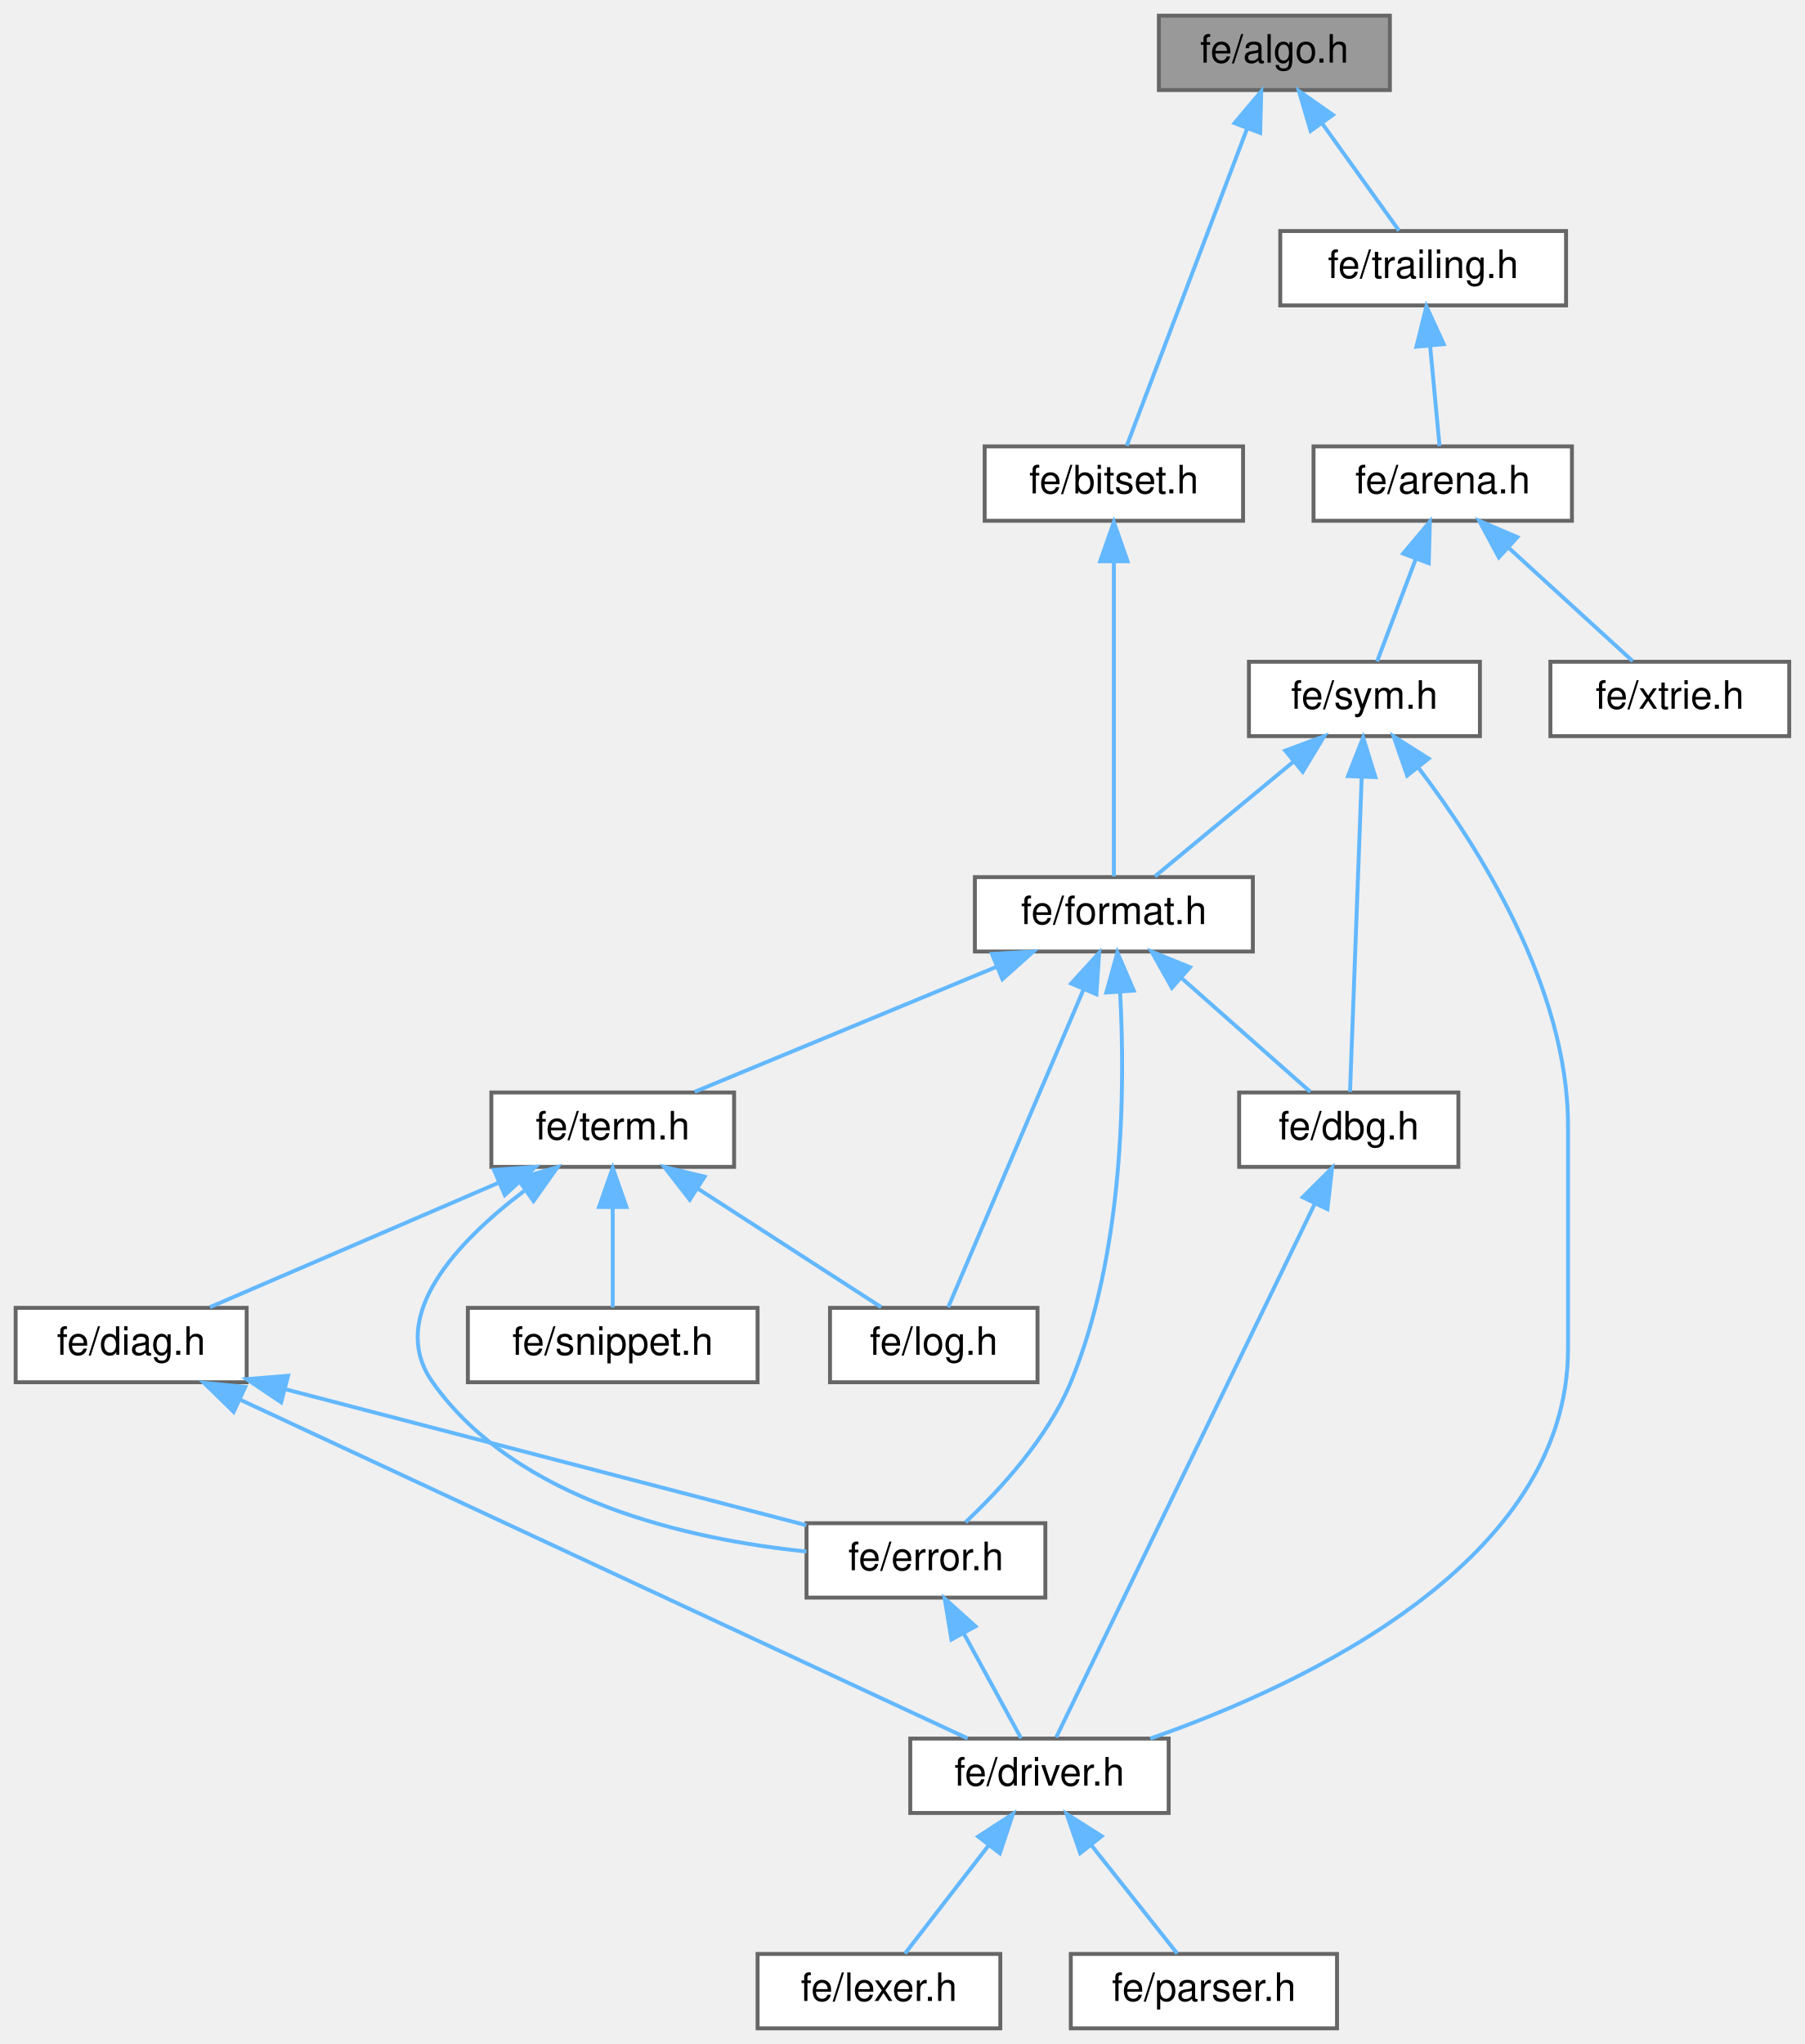
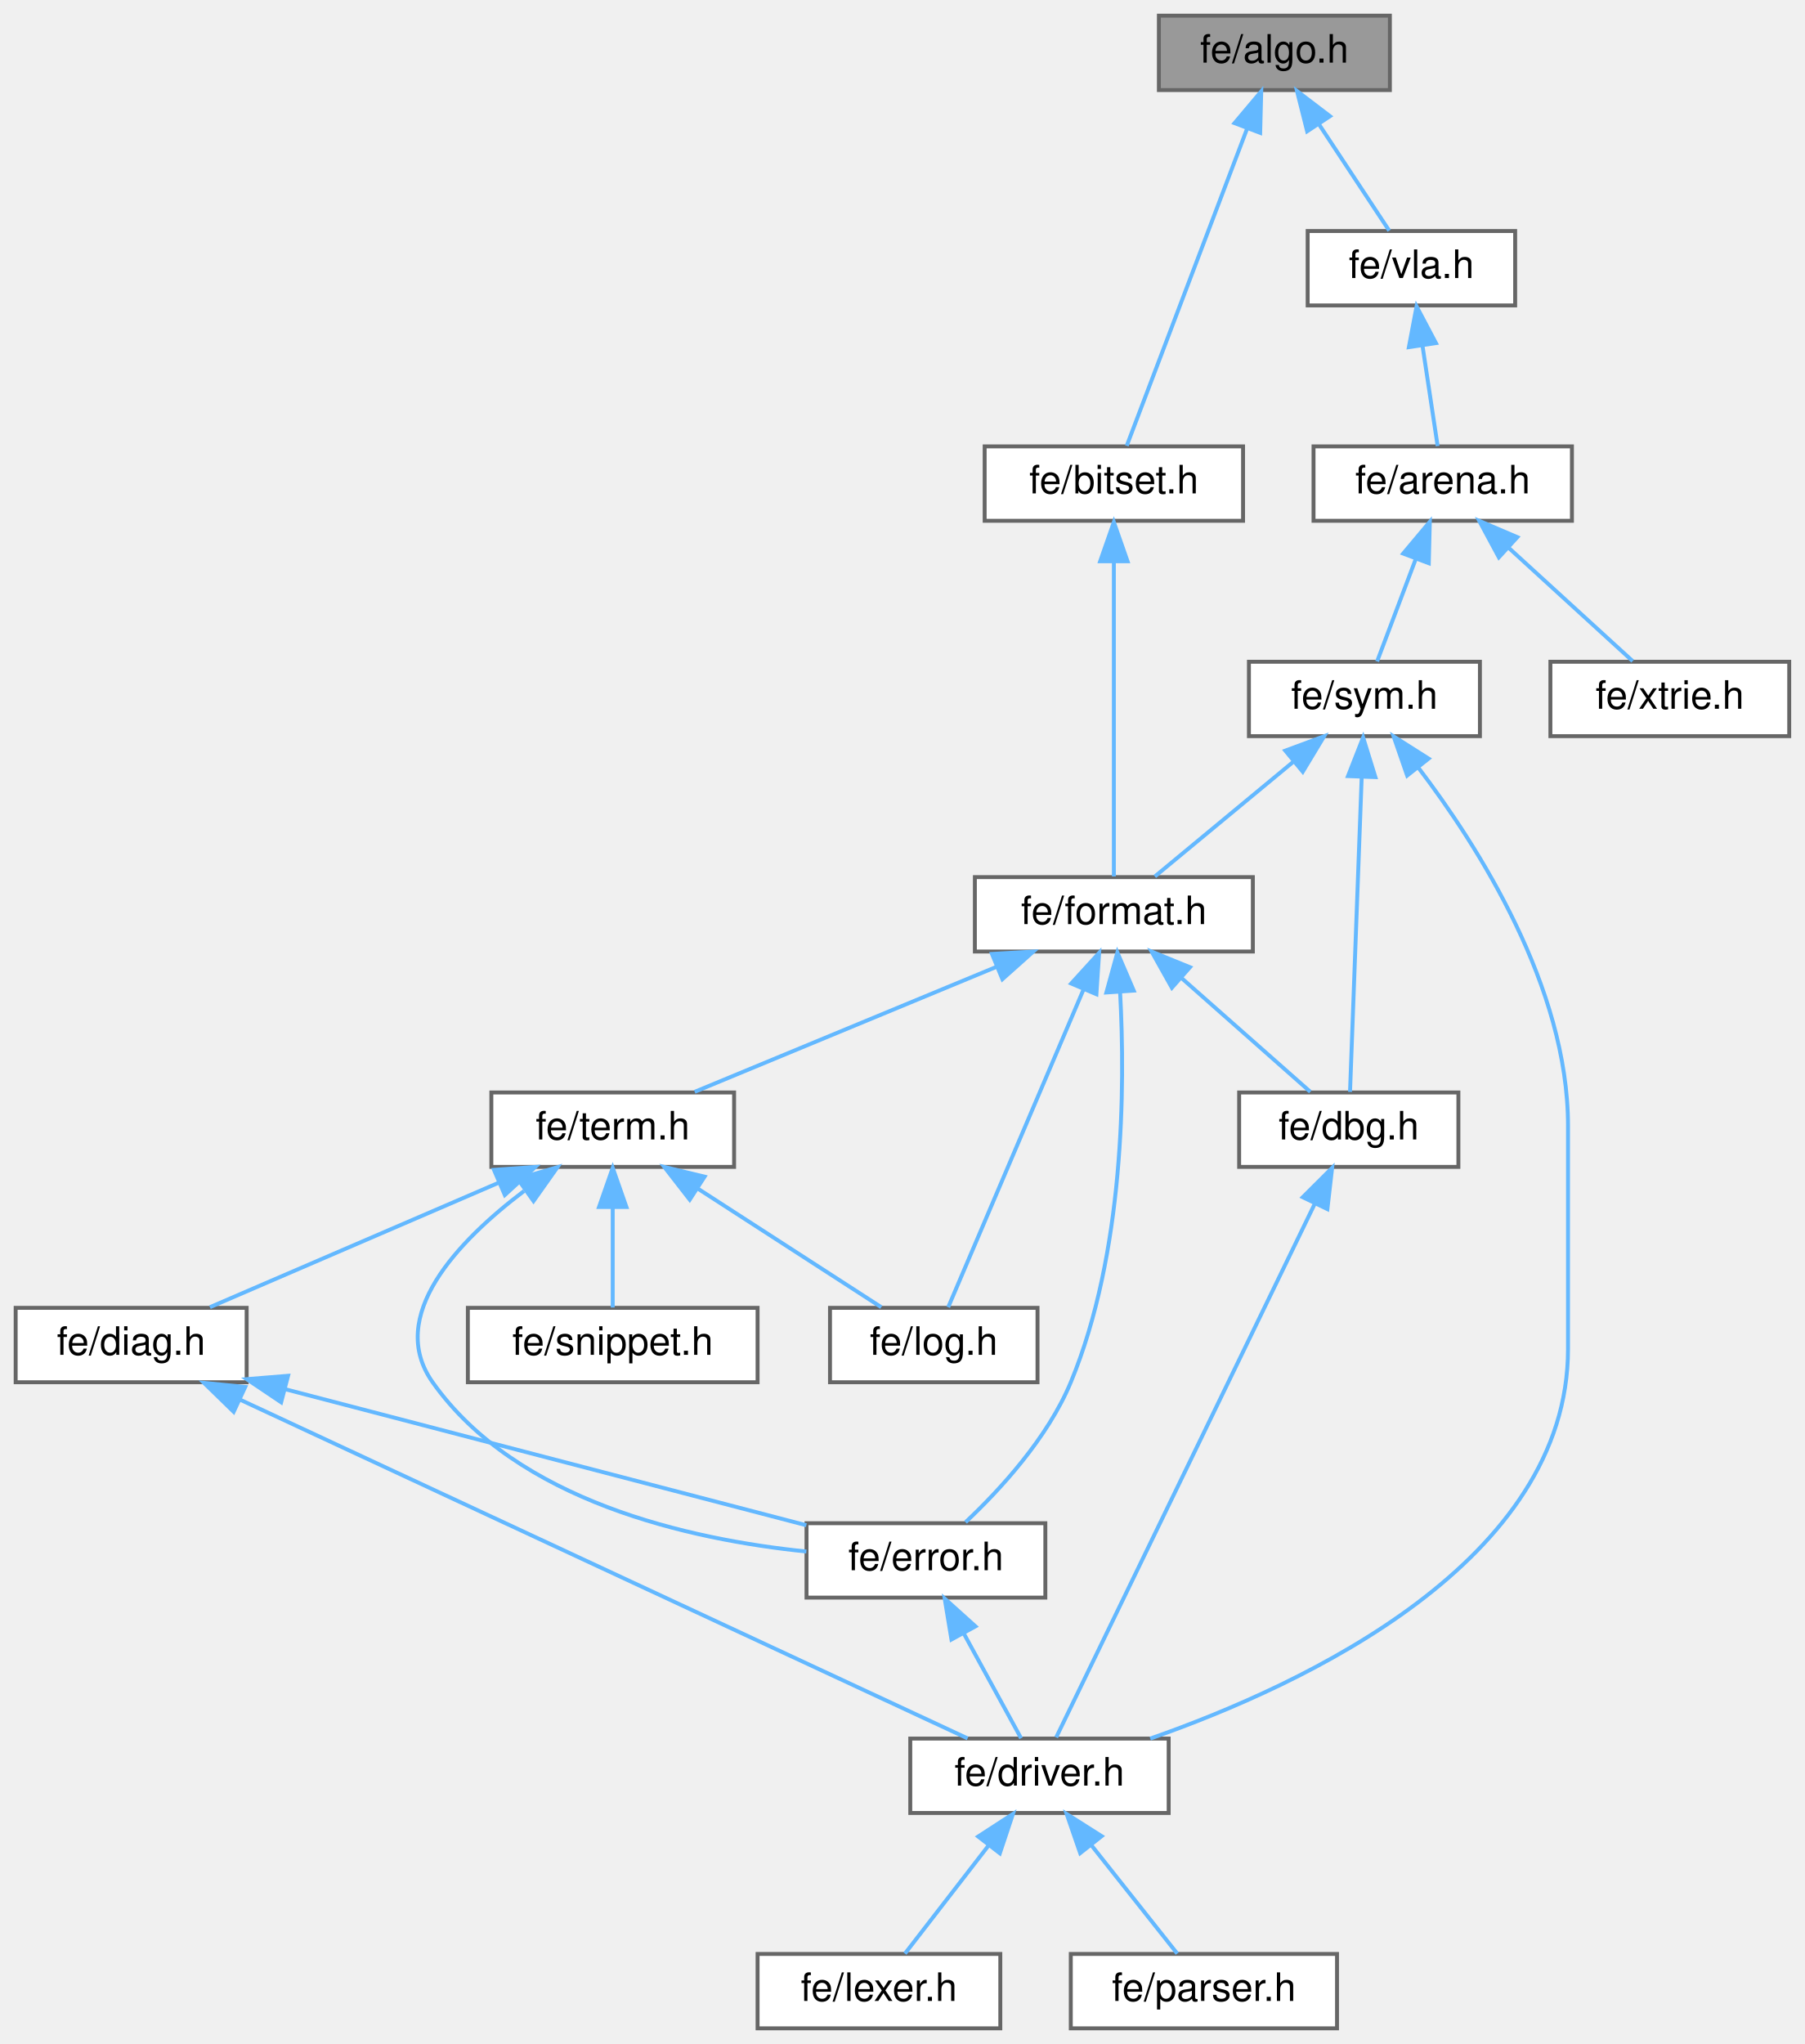
<svg xmlns="http://www.w3.org/2000/svg" xmlns:xlink="http://www.w3.org/1999/xlink" width="461pt" height="522pt" viewBox="0.00 0.00 461.00 522.00">
-   <g id="graph0" class="graph" transform="scale(1 1) rotate(0) translate(4 518)">
+   <g id="page0,1_graph0" class="graph" transform="scale(1 1) rotate(0) translate(4 518)">
    <g id="Node000001" class="node">
      <g id="a_Node000001">
        <a xlink:title=" ">
          <polygon fill="#999999" stroke="#666666" points="351,-514 292,-514 292,-495 351,-495 351,-514" />
          <text text-anchor="middle" x="321.5" y="-502" font-family="Helvetica,sans-Serif" font-size="10.00">fe/algo.h</text>
        </a>
      </g>
    </g>
    <g id="Node000002" class="node">
      <g id="a_Node000002">
        <a xlink:href="bitset_8h.html" target="_top" xlink:title=" ">
          <polygon fill="white" stroke="#666666" points="313.5,-404 247.5,-404 247.5,-385 313.5,-385 313.5,-404" />
          <text text-anchor="middle" x="280.5" y="-392" font-family="Helvetica,sans-Serif" font-size="10.00">fe/bitset.h</text>
        </a>
      </g>
    </g>
    <g id="edge1_Node000001_Node000002" class="edge">
      <g id="a_edge1_Node000001_Node000002">
        <a xlink:title=" ">
          <path fill="none" stroke="#63b8ff" d="M314.52,-485.12C305.58,-461.56 290.43,-421.66 283.79,-404.16" />
          <polygon fill="#63b8ff" stroke="#63b8ff" points="311.32,-486.56 318.14,-494.66 317.87,-484.07 311.32,-486.56" />
        </a>
      </g>
    </g>
    <g id="Node000013" class="node">
      <g id="a_Node000013">
-         <a xlink:href="trailing_8h.html" target="_top" xlink:title=" ">
-           <polygon fill="white" stroke="#666666" points="396,-459 323,-459 323,-440 396,-440 396,-459" />
-           <text text-anchor="middle" x="359.5" y="-447" font-family="Helvetica,sans-Serif" font-size="10.00">fe/trailing.h</text>
+         <a xlink:href="vla_8h.html" target="_top" xlink:title=" ">
+           <polygon fill="white" stroke="#666666" points="383,-459 330,-459 330,-440 383,-440 383,-459" />
+           <text text-anchor="middle" x="356.5" y="-447" font-family="Helvetica,sans-Serif" font-size="10.00">fe/vla.h</text>
        </a>
      </g>
    </g>
    <g id="edge17_Node000001_Node000013" class="edge">
      <g id="a_edge17_Node000001_Node000013">
        <a xlink:title=" ">
-           <path fill="none" stroke="#63b8ff" d="M333.77,-486.39C340.31,-477.27 348.07,-466.45 353.34,-459.09" />
-           <polygon fill="#63b8ff" stroke="#63b8ff" points="330.76,-484.58 327.77,-494.75 336.45,-488.66 330.76,-484.58" />
+           <path fill="none" stroke="#63b8ff" d="M332.8,-486.39C338.82,-477.27 345.97,-466.45 350.83,-459.09" />
+           <polygon fill="#63b8ff" stroke="#63b8ff" points="329.87,-484.47 327.28,-494.75 335.71,-488.33 329.87,-484.47" />
        </a>
      </g>
    </g>
    <g id="Node000003" class="node">
      <g id="a_Node000003">
        <a xlink:href="format_8h.html" target="_top" xlink:title=" ">
          <polygon fill="white" stroke="#666666" points="316,-294 245,-294 245,-275 316,-275 316,-294" />
          <text text-anchor="middle" x="280.5" y="-282" font-family="Helvetica,sans-Serif" font-size="10.00">fe/format.h</text>
        </a>
      </g>
    </g>
    <g id="edge2_Node000002_Node000003" class="edge">
      <g id="a_edge2_Node000002_Node000003">
        <a xlink:title=" ">
          <path fill="none" stroke="#63b8ff" d="M280.5,-374.48C280.5,-350.84 280.5,-311.5 280.5,-294.16" />
          <polygon fill="#63b8ff" stroke="#63b8ff" points="277,-374.66 280.5,-384.66 284,-374.66 277,-374.66" />
        </a>
      </g>
    </g>
    <g id="Node000004" class="node">
      <g id="a_Node000004">
        <a xlink:href="dbg_8h.html" target="_top" xlink:title=" ">
          <polygon fill="white" stroke="#666666" points="368.5,-239 312.5,-239 312.5,-220 368.5,-220 368.5,-239" />
          <text text-anchor="middle" x="340.5" y="-227" font-family="Helvetica,sans-Serif" font-size="10.00">fe/dbg.h</text>
        </a>
      </g>
    </g>
    <g id="edge3_Node000003_Node000004" class="edge">
      <g id="a_edge3_Node000003_Node000004">
        <a xlink:title=" ">
          <path fill="none" stroke="#63b8ff" d="M297.68,-268.32C308.38,-258.87 321.76,-247.06 330.68,-239.17" />
          <polygon fill="#63b8ff" stroke="#63b8ff" points="295.32,-265.74 290.14,-274.98 299.95,-270.99 295.32,-265.74" />
        </a>
      </g>
    </g>
    <g id="Node000008" class="node">
      <g id="a_Node000008">
        <a xlink:href="error_8h.html" target="_top" xlink:title=" ">
          <polygon fill="white" stroke="#666666" points="263,-129 202,-129 202,-110 263,-110 263,-129" />
          <text text-anchor="middle" x="232.5" y="-117" font-family="Helvetica,sans-Serif" font-size="10.00">fe/error.h</text>
        </a>
      </g>
    </g>
    <g id="edge7_Node000003_Node000008" class="edge">
      <g id="a_edge7_Node000003_Node000008">
        <a xlink:title=" ">
          <path fill="none" stroke="#63b8ff" d="M282.1,-264.51C283.4,-240.4 283.17,-197.97 269.5,-165 263.57,-150.71 251.39,-137.51 242.62,-129.26" />
          <polygon fill="#63b8ff" stroke="#63b8ff" points="278.59,-264.54 281.4,-274.75 285.58,-265.02 278.59,-264.54" />
        </a>
      </g>
    </g>
    <g id="Node000009" class="node">
      <g id="a_Node000009">
        <a xlink:href="log_8h.html" target="_top" xlink:title=" ">
          <polygon fill="white" stroke="#666666" points="261,-184 208,-184 208,-165 261,-165 261,-184" />
          <text text-anchor="middle" x="234.5" y="-172" font-family="Helvetica,sans-Serif" font-size="10.00">fe/log.h</text>
        </a>
      </g>
    </g>
    <g id="edge9_Node000003_Node000009" class="edge">
      <g id="a_edge9_Node000003_Node000009">
        <a xlink:title=" ">
          <path fill="none" stroke="#63b8ff" d="M272.81,-265.44C262.79,-241.92 245.67,-201.73 238.19,-184.16" />
          <polygon fill="#63b8ff" stroke="#63b8ff" points="269.6,-266.83 276.74,-274.66 276.04,-264.09 269.6,-266.83" />
        </a>
      </g>
    </g>
    <g id="Node000010" class="node">
      <g id="a_Node000010">
        <a xlink:href="term_8h.html" target="_top" xlink:title=" ">
          <polygon fill="white" stroke="#666666" points="183.5,-239 121.5,-239 121.5,-220 183.5,-220 183.5,-239" />
          <text text-anchor="middle" x="152.5" y="-227" font-family="Helvetica,sans-Serif" font-size="10.00">fe/term.h</text>
        </a>
      </g>
    </g>
    <g id="edge10_Node000003_Node000010" class="edge">
      <g id="a_edge10_Node000003_Node000010">
        <a xlink:title=" ">
          <path fill="none" stroke="#63b8ff" d="M250.38,-271.03C226.71,-261.23 194.35,-247.83 173.44,-239.17" />
          <polygon fill="#63b8ff" stroke="#63b8ff" points="249.36,-274.39 259.93,-274.98 252.03,-267.93 249.36,-274.39" />
        </a>
      </g>
    </g>
    <g id="Node000005" class="node">
      <g id="a_Node000005">
        <a xlink:href="driver_8h.html" target="_top" xlink:title=" ">
          <polygon fill="white" stroke="#666666" points="294.5,-74 228.5,-74 228.5,-55 294.5,-55 294.5,-74" />
          <text text-anchor="middle" x="261.5" y="-62" font-family="Helvetica,sans-Serif" font-size="10.00">fe/driver.h</text>
        </a>
      </g>
    </g>
    <g id="edge4_Node000004_Node000005" class="edge">
      <g id="a_edge4_Node000004_Node000005">
        <a xlink:title=" ">
          <path fill="none" stroke="#63b8ff" d="M331.89,-210.73C315.04,-175.97 278.28,-100.12 265.77,-74.31" />
          <polygon fill="#63b8ff" stroke="#63b8ff" points="328.74,-212.26 336.25,-219.74 335.04,-209.21 328.74,-212.26" />
        </a>
      </g>
    </g>
    <g id="Node000006" class="node">
      <g id="a_Node000006">
        <a xlink:href="lexer_8h.html" target="_top" xlink:title=" ">
          <polygon fill="white" stroke="#666666" points="251.5,-19 189.5,-19 189.5,0 251.5,0 251.5,-19" />
          <text text-anchor="middle" x="220.5" y="-7" font-family="Helvetica,sans-Serif" font-size="10.00">fe/lexer.h</text>
        </a>
      </g>
    </g>
    <g id="edge5_Node000005_Node000006" class="edge">
      <g id="a_edge5_Node000005_Node000006">
        <a xlink:title=" ">
          <path fill="none" stroke="#63b8ff" d="M248.48,-46.67C241.38,-37.5 232.9,-26.52 227.14,-19.09" />
          <polygon fill="#63b8ff" stroke="#63b8ff" points="245.84,-48.98 254.73,-54.75 251.38,-44.7 245.84,-48.98" />
        </a>
      </g>
    </g>
    <g id="Node000007" class="node">
      <g id="a_Node000007">
        <a xlink:href="parser_8h.html" target="_top" xlink:title=" ">
          <polygon fill="white" stroke="#666666" points="337.5,-19 269.5,-19 269.5,0 337.5,0 337.5,-19" />
          <text text-anchor="middle" x="303.5" y="-7" font-family="Helvetica,sans-Serif" font-size="10.00">fe/parser.h</text>
        </a>
      </g>
    </g>
    <g id="edge6_Node000005_Node000007" class="edge">
      <g id="a_edge6_Node000005_Node000007">
        <a xlink:title=" ">
          <path fill="none" stroke="#63b8ff" d="M274.83,-46.67C282.11,-37.5 290.8,-26.52 296.69,-19.09" />
          <polygon fill="#63b8ff" stroke="#63b8ff" points="271.9,-44.74 268.44,-54.75 277.39,-49.08 271.9,-44.74" />
        </a>
      </g>
    </g>
    <g id="edge8_Node000008_Node000005" class="edge">
      <g id="a_edge8_Node000008_Node000005">
        <a xlink:title=" ">
          <path fill="none" stroke="#63b8ff" d="M242.18,-100.82C247.1,-91.82 252.86,-81.29 256.8,-74.09" />
          <polygon fill="#63b8ff" stroke="#63b8ff" points="239.02,-99.3 237.29,-109.75 245.16,-102.66 239.02,-99.3" />
        </a>
      </g>
    </g>
    <g id="edge14_Node000010_Node000008" class="edge">
      <g id="a_edge14_Node000010_Node000008">
        <a xlink:title=" ">
          <path fill="none" stroke="#63b8ff" d="M129.84,-213.83C112.91,-201 94.58,-181.85 106.5,-165 128,-134.6 172.07,-124.83 201.96,-121.77" />
          <polygon fill="#63b8ff" stroke="#63b8ff" points="128.22,-216.97 138.39,-219.92 132.27,-211.27 128.22,-216.97" />
        </a>
      </g>
    </g>
    <g id="edge15_Node000010_Node000009" class="edge">
      <g id="a_edge15_Node000010_Node000009">
        <a xlink:title=" ">
          <path fill="none" stroke="#63b8ff" d="M174.28,-214.42C189.16,-204.81 208.41,-192.37 221.09,-184.17" />
          <polygon fill="#63b8ff" stroke="#63b8ff" points="172.17,-211.62 165.67,-219.98 175.97,-217.5 172.17,-211.62" />
        </a>
      </g>
    </g>
    <g id="Node000011" class="node">
      <g id="a_Node000011">
        <a xlink:href="diag_8h.html" target="_top" xlink:title=" ">
          <polygon fill="white" stroke="#666666" points="59,-184 0,-184 0,-165 59,-165 59,-184" />
          <text text-anchor="middle" x="29.5" y="-172" font-family="Helvetica,sans-Serif" font-size="10.00">fe/diag.h</text>
        </a>
      </g>
    </g>
    <g id="edge11_Node000010_Node000011" class="edge">
      <g id="a_edge11_Node000010_Node000011">
        <a xlink:title=" ">
          <path fill="none" stroke="#63b8ff" d="M123.25,-215.9C100.53,-206.11 69.63,-192.79 49.62,-184.17" />
          <polygon fill="#63b8ff" stroke="#63b8ff" points="122.17,-219.24 132.74,-219.98 124.94,-212.81 122.17,-219.24" />
        </a>
      </g>
    </g>
    <g id="Node000012" class="node">
      <g id="a_Node000012">
        <a xlink:href="snippet_8h.html" target="_top" xlink:title=" ">
          <polygon fill="white" stroke="#666666" points="189.5,-184 115.5,-184 115.5,-165 189.5,-165 189.5,-184" />
          <text text-anchor="middle" x="152.5" y="-172" font-family="Helvetica,sans-Serif" font-size="10.00">fe/snippet.h</text>
        </a>
      </g>
    </g>
    <g id="edge16_Node000010_Node000012" class="edge">
      <g id="a_edge16_Node000010_Node000012">
        <a xlink:title=" ">
          <path fill="none" stroke="#63b8ff" d="M152.5,-209.66C152.5,-200.93 152.5,-190.99 152.5,-184.09" />
          <polygon fill="#63b8ff" stroke="#63b8ff" points="149,-209.75 152.5,-219.75 156,-209.75 149,-209.75" />
        </a>
      </g>
    </g>
    <g id="edge12_Node000011_Node000005" class="edge">
      <g id="a_edge12_Node000011_Node000005">
        <a xlink:title=" ">
          <path fill="none" stroke="#63b8ff" d="M57.28,-160.57C105.32,-138.21 202.62,-92.91 243.14,-74.05" />
          <polygon fill="#63b8ff" stroke="#63b8ff" points="55.68,-157.45 48.09,-164.84 58.64,-163.8 55.68,-157.45" />
        </a>
      </g>
    </g>
    <g id="edge13_Node000011_Node000008" class="edge">
      <g id="a_edge13_Node000011_Node000008">
        <a xlink:title=" ">
          <path fill="none" stroke="#63b8ff" d="M68.94,-163.2C107.84,-153.05 166.47,-137.74 201.95,-128.48" />
          <polygon fill="#63b8ff" stroke="#63b8ff" points="67.81,-159.88 59.02,-165.79 69.58,-166.65 67.81,-159.88" />
        </a>
      </g>
    </g>
    <g id="Node000014" class="node">
      <g id="a_Node000014">
        <a xlink:href="arena_8h.html" target="_top" xlink:title=" ">
          <polygon fill="white" stroke="#666666" points="397.5,-404 331.5,-404 331.5,-385 397.5,-385 397.5,-404" />
          <text text-anchor="middle" x="364.5" y="-392" font-family="Helvetica,sans-Serif" font-size="10.00">fe/arena.h</text>
        </a>
      </g>
    </g>
    <g id="edge18_Node000013_Node000014" class="edge">
      <g id="a_edge18_Node000013_Node000014">
        <a xlink:title=" ">
-           <path fill="none" stroke="#63b8ff" d="M361.28,-429.66C362.1,-420.93 363.04,-410.99 363.69,-404.09" />
-           <polygon fill="#63b8ff" stroke="#63b8ff" points="357.78,-429.46 360.33,-439.75 364.75,-430.12 357.78,-429.46" />
+           <path fill="none" stroke="#63b8ff" d="M359.34,-429.66C360.66,-420.93 362.16,-410.99 363.2,-404.09" />
+           <polygon fill="#63b8ff" stroke="#63b8ff" points="355.85,-429.34 357.82,-439.75 362.77,-430.38 355.85,-429.34" />
        </a>
      </g>
    </g>
    <g id="Node000015" class="node">
      <g id="a_Node000015">
        <a xlink:href="sym_8h.html" target="_top" xlink:title=" ">
          <polygon fill="white" stroke="#666666" points="374,-349 315,-349 315,-330 374,-330 374,-349" />
          <text text-anchor="middle" x="344.5" y="-337" font-family="Helvetica,sans-Serif" font-size="10.00">fe/sym.h</text>
        </a>
      </g>
    </g>
    <g id="edge19_Node000014_Node000015" class="edge">
      <g id="a_edge19_Node000014_Node000015">
        <a xlink:title=" ">
          <path fill="none" stroke="#63b8ff" d="M357.61,-375.24C354.26,-366.37 350.4,-356.14 347.74,-349.09" />
          <polygon fill="#63b8ff" stroke="#63b8ff" points="354.39,-376.63 361.2,-384.75 360.94,-374.16 354.39,-376.63" />
        </a>
      </g>
    </g>
    <g id="Node000016" class="node">
      <g id="a_Node000016">
        <a xlink:href="xtrie_8h.html" target="_top" xlink:title=" ">
          <polygon fill="white" stroke="#666666" points="453,-349 392,-349 392,-330 453,-330 453,-349" />
          <text text-anchor="middle" x="422.5" y="-337" font-family="Helvetica,sans-Serif" font-size="10.00">fe/xtrie.h</text>
        </a>
      </g>
    </g>
    <g id="edge23_Node000014_Node000016" class="edge">
      <g id="a_edge23_Node000014_Node000016">
        <a xlink:title=" ">
          <path fill="none" stroke="#63b8ff" d="M381.41,-378.04C391.7,-368.64 404.47,-356.98 413.01,-349.17" />
          <polygon fill="#63b8ff" stroke="#63b8ff" points="378.84,-375.66 373.82,-384.98 383.56,-380.82 378.84,-375.66" />
        </a>
      </g>
    </g>
    <g id="edge22_Node000015_Node000003" class="edge">
      <g id="a_edge22_Node000015_Node000003">
        <a xlink:title=" ">
          <path fill="none" stroke="#63b8ff" d="M326.51,-323.6C315.04,-314.11 300.59,-302.13 290.97,-294.17" />
          <polygon fill="#63b8ff" stroke="#63b8ff" points="324.28,-326.3 334.22,-329.98 328.75,-320.91 324.28,-326.3" />
        </a>
      </g>
    </g>
    <g id="edge20_Node000015_Node000004" class="edge">
      <g id="a_edge20_Node000015_Node000004">
        <a xlink:title=" ">
          <path fill="none" stroke="#63b8ff" d="M343.8,-319.48C342.92,-295.84 341.46,-256.5 340.82,-239.16" />
          <polygon fill="#63b8ff" stroke="#63b8ff" points="340.3,-319.8 344.17,-329.66 347.3,-319.54 340.3,-319.8" />
        </a>
      </g>
    </g>
    <g id="edge21_Node000015_Node000005" class="edge">
      <g id="a_edge21_Node000015_Node000005">
        <a xlink:title=" ">
          <path fill="none" stroke="#63b8ff" d="M358.2,-322.05C373.61,-301.84 396.5,-265.85 396.5,-230.5 396.5,-230.5 396.5,-230.5 396.5,-173.5 396.5,-119.32 329.39,-87.85 289.8,-74" />
          <polygon fill="#63b8ff" stroke="#63b8ff" points="355.42,-319.93 351.95,-329.94 360.9,-324.27 355.42,-319.93" />
        </a>
      </g>
    </g>
  </g>
</svg>
